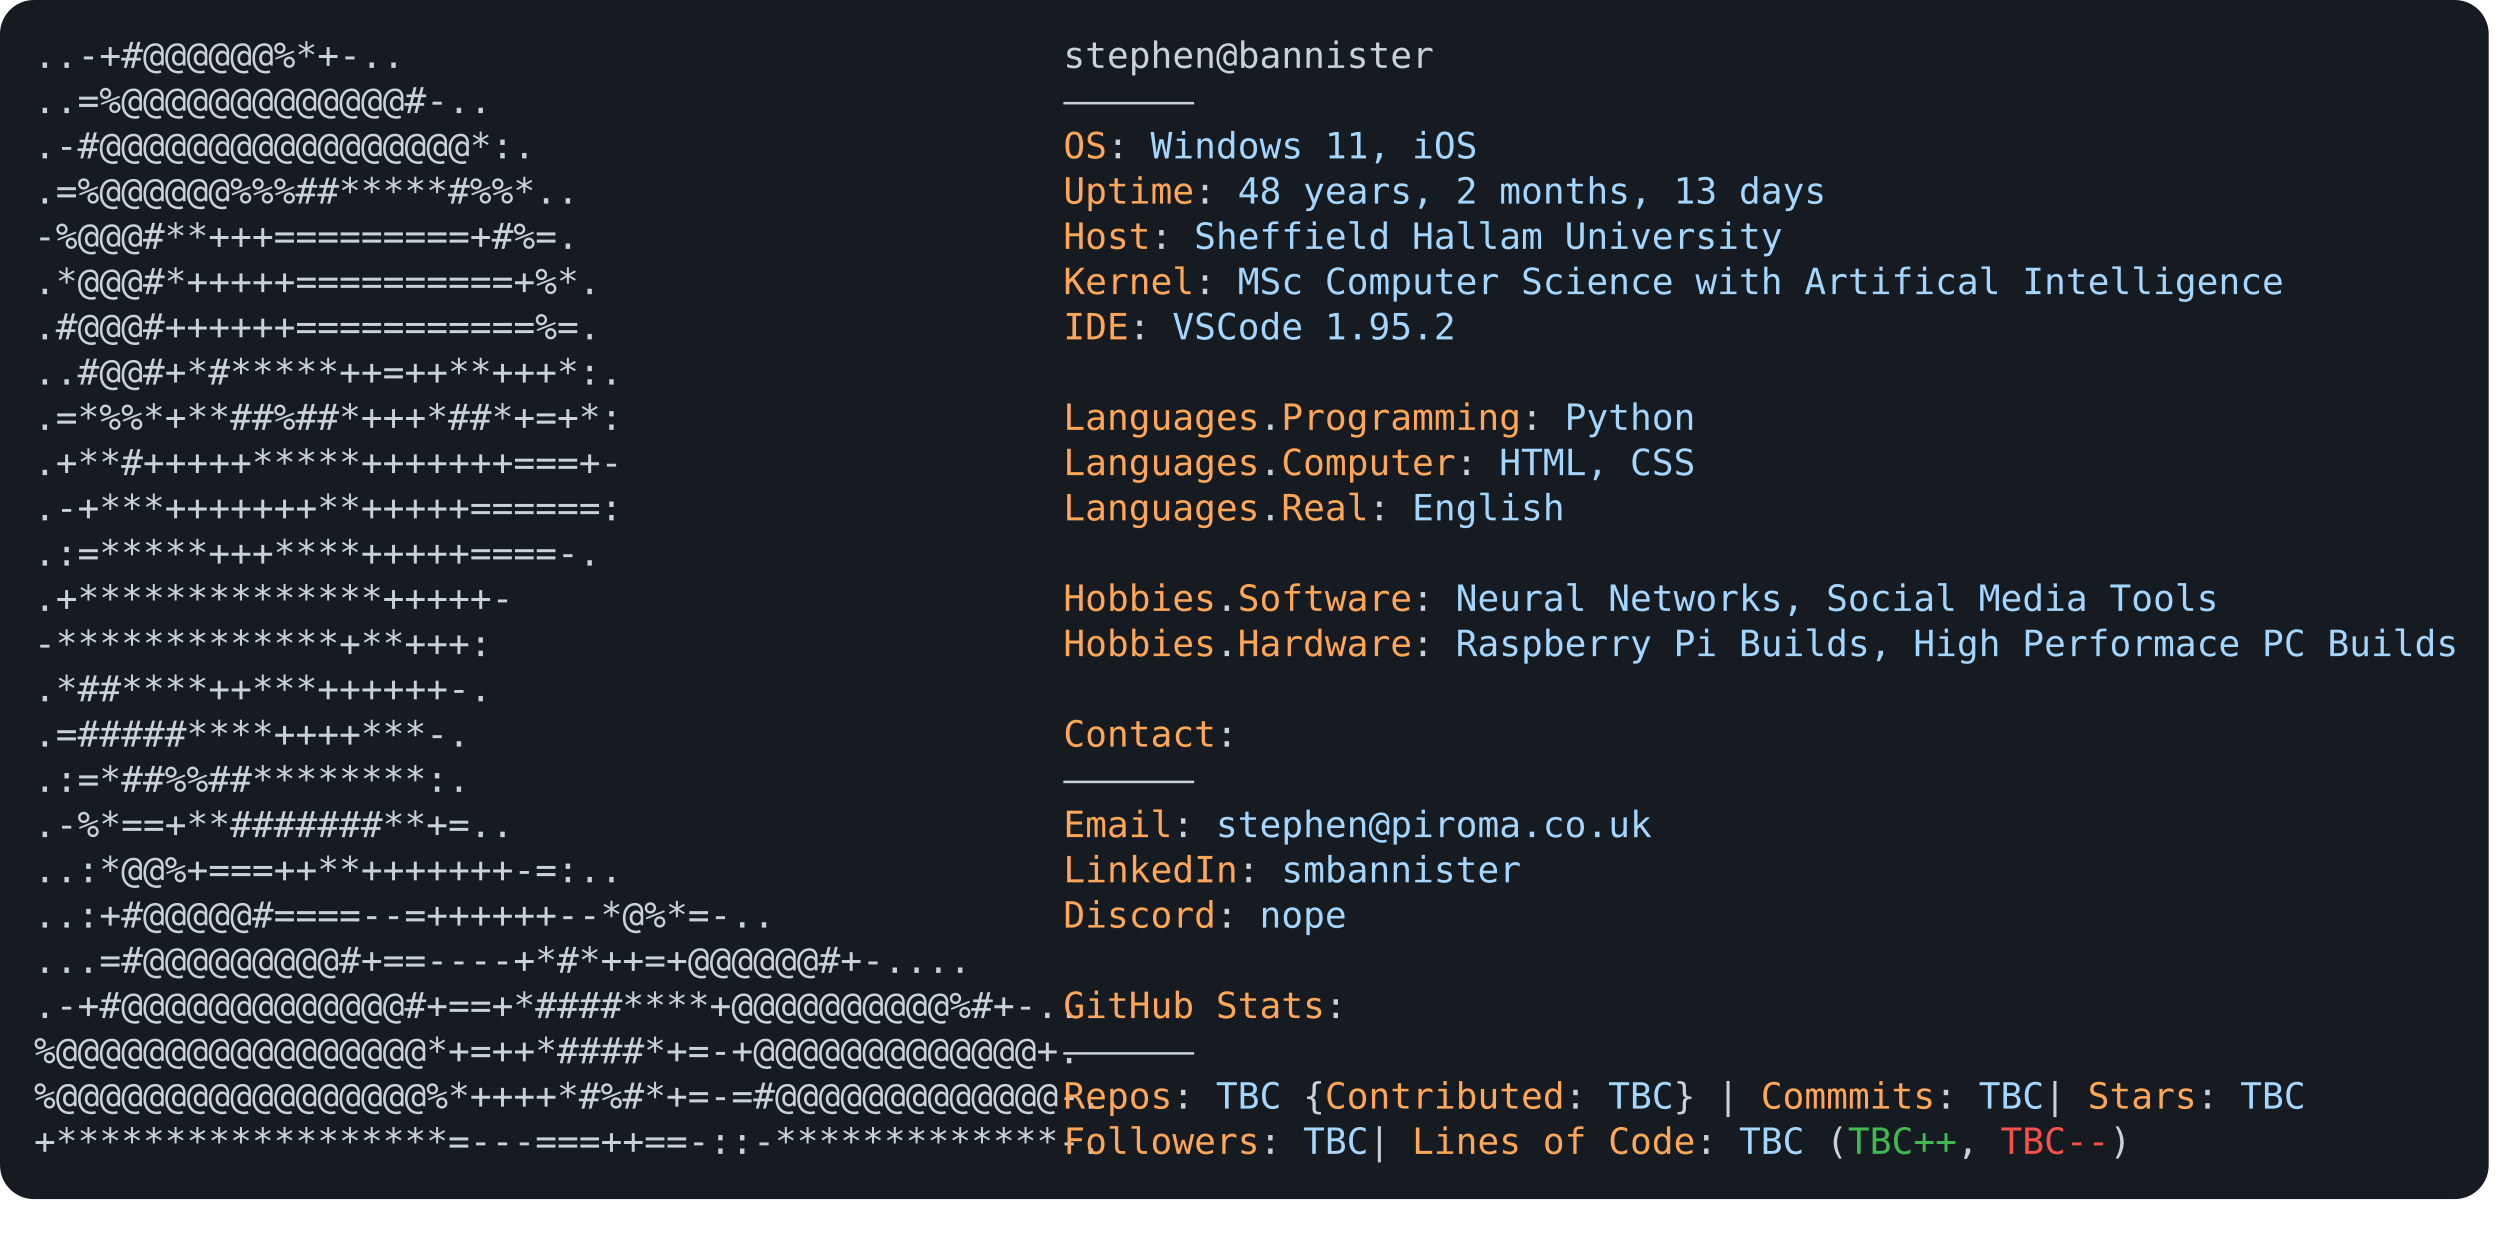
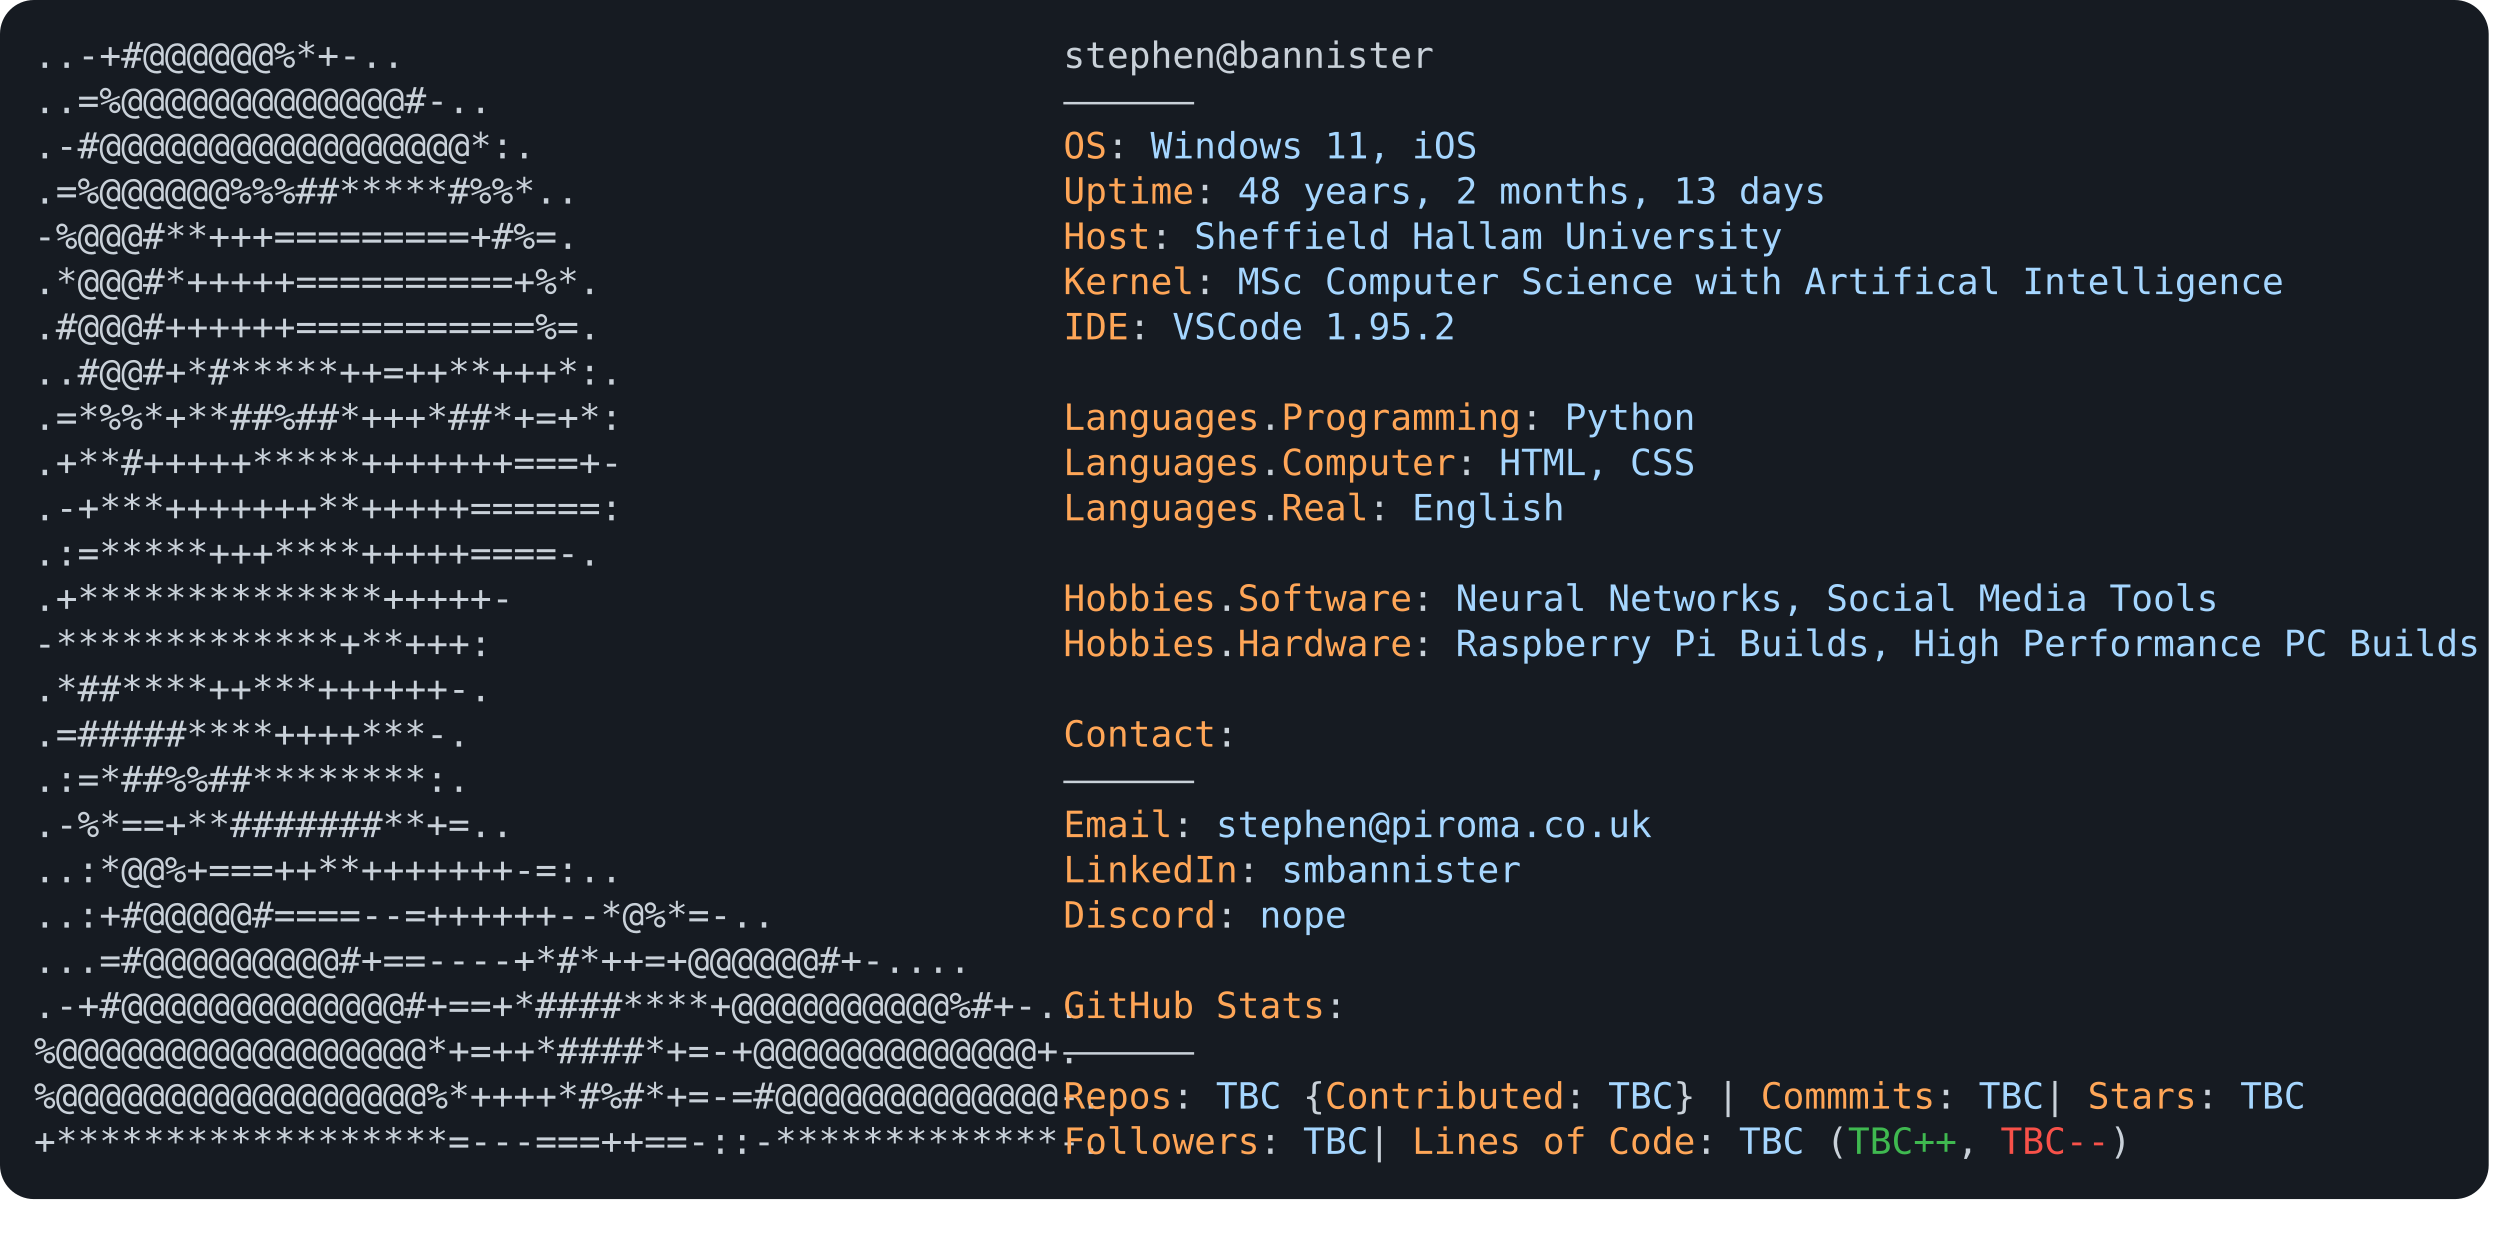
<svg xmlns="http://www.w3.org/2000/svg" font-family="Andale Mono,AndaleMono,Consolas,monospace" width="1105px" height="550px" font-size="16px">
  <style>
.keyColor {fill: #ffa657;}
.valueColor {fill: #a5d6ff;}
.addColor {fill: #3fb950;}
.delColor {fill: #f85149;}
.commentColor {fill: #8b949e;}
text, tspan {white-space: pre;}
</style>
  <rect width="1100px" height="530px" fill="#161b22" rx="15" />
  <text x="15" y="30" fill="#c9d1d9" class="ascii">
    <tspan x="15" y="30">                ..-+#@@@@@@%*+-..                   </tspan>
    <tspan x="15" y="50">              ..=%@@@@@@@@@@@@@#-..                 </tspan>
    <tspan x="15" y="70">             .-#@@@@@@@@@@@@@@@@@*:.                </tspan>
    <tspan x="15" y="90">            .=%@@@@@@%%%##*****#%%*..               </tspan>
    <tspan x="15" y="110">            -%@@@#**+++=========+#%=.              </tspan>
    <tspan x="15" y="130">            .*@@@#*+++++==========+%*.             </tspan>
    <tspan x="15" y="150">            .#@@@#++++++===========%=.             </tspan>
    <tspan x="15" y="170">           ..#@@#+*#*****++=++**+++*:.             </tspan>
    <tspan x="15" y="190">           .=*%%*+**##%##*+++*##*+=+*:             </tspan>
    <tspan x="15" y="210">           .+**#+++++*****+++++++===+-             </tspan>
    <tspan x="15" y="230">           .-+***+++++++**+++++======:             </tspan>
    <tspan x="15" y="250">            .:=*****+++****+++++====-.             </tspan>
    <tspan x="15" y="270">              .+**************+++++-               </tspan>
    <tspan x="15" y="290">               -*************+**+++:               </tspan>
    <tspan x="15" y="310">               .*##****++***++++++-.               </tspan>
    <tspan x="15" y="330">               .=#####****++++***-.                </tspan>
    <tspan x="15" y="350">              .:=*##%%##********:.                 </tspan>
    <tspan x="15" y="370">            .-%*==+**#######**+=..                 </tspan>
    <tspan x="15" y="390">         ..:*@@%+===++**+++++++-=:..               </tspan>
    <tspan x="15" y="410">      ..:+#@@@@@#====--=++++++--*@%*=-..           </tspan>
    <tspan x="15" y="430">   ...=#@@@@@@@@@#+==----+*#*++=+@@@@@@#+-....     </tspan>
    <tspan x="15" y="450"> .-+#@@@@@@@@@@@@@#+==+*####****+@@@@@@@@@@%#+-..  </tspan>
    <tspan x="15" y="470"> %@@@@@@@@@@@@@@@@@*+=++*####*+=-+@@@@@@@@@@@@@+.  </tspan>
    <tspan x="15" y="490"> %@@@@@@@@@@@@@@@@@%*++++*#%#*+=-=#@@@@@@@@@@@@@-. </tspan>
    <tspan x="15" y="510"> +******************=---===++==-::-*************-. </tspan>
  </text>
  <text x="470" y="30" fill="#c9d1d9">
    <tspan x="470" y="30">stephen@bannister</tspan>
    <tspan x="470" y="50">——————</tspan>
    <tspan x="470" y="70" class="keyColor">OS</tspan>: <tspan class="valueColor">Windows 11, iOS</tspan>
    <tspan x="470" y="90" class="keyColor">Uptime</tspan>: <tspan class="valueColor">48 years, 2 months, 13 days</tspan>
    <tspan x="470" y="110" class="keyColor">Host</tspan>: <tspan class="valueColor">Sheffield Hallam University</tspan>
    <tspan x="470" y="130" class="keyColor">Kernel</tspan>: <tspan class="valueColor">MSc Computer Science with Artifical Intelligence</tspan>
    <tspan x="470" y="150" class="keyColor">IDE</tspan>: <tspan class="valueColor">VSCode 1.95.2</tspan>
    <tspan x="470" y="190" class="keyColor">Languages</tspan>.<tspan class="keyColor">Programming</tspan>: <tspan class="valueColor">Python</tspan>
    <tspan x="470" y="210" class="keyColor">Languages</tspan>.<tspan class="keyColor">Computer</tspan>: <tspan class="valueColor">HTML, CSS</tspan>
    <tspan x="470" y="230" class="keyColor">Languages</tspan>.<tspan class="keyColor">Real</tspan>: <tspan class="valueColor">English</tspan>
    <tspan x="470" y="270" class="keyColor">Hobbies</tspan>.<tspan class="keyColor">Software</tspan>: <tspan class="valueColor">Neural Networks, Social Media Tools</tspan>
-     <tspan x="470" y="290" class="keyColor">Hobbies</tspan>.<tspan class="keyColor">Hardware</tspan>: <tspan class="valueColor">Raspberry Pi Builds, High Performace PC Builds</tspan>
+     <tspan x="470" y="290" class="keyColor">Hobbies</tspan>.<tspan class="keyColor">Hardware</tspan>: <tspan class="valueColor">Raspberry Pi Builds, High Performance PC Builds</tspan>
    <tspan x="470" y="330" class="keyColor">Contact</tspan>:
<tspan x="470" y="350">——————</tspan>
    <tspan x="470" y="370" class="keyColor">Email</tspan>: <tspan class="valueColor">stephen@piroma.co.uk</tspan>
    <tspan x="470" y="390" class="keyColor">LinkedIn</tspan>: <tspan class="valueColor">smbannister</tspan>
    <tspan x="470" y="410" class="keyColor">Discord</tspan>: <tspan class="valueColor">nope</tspan>
    <tspan x="470" y="450" class="keyColor">GitHub Stats</tspan>:
<tspan x="470" y="470">——————</tspan>
    <tspan x="470" y="490" class="keyColor">Repos</tspan>: <tspan class="valueColor">TBC</tspan> {<tspan class="keyColor">Contributed</tspan>: <tspan class="valueColor">TBC</tspan>}  | <tspan class="keyColor">Commmits</tspan>: <tspan class="valueColor">TBC  </tspan>| <tspan class="keyColor">Stars</tspan>: <tspan class="valueColor">TBC</tspan>
    <tspan x="470" y="510" class="keyColor">Followers</tspan>: <tspan class="valueColor">TBC </tspan>| <tspan class="keyColor">Lines of Code</tspan>: <tspan class="valueColor">TBC</tspan> (<tspan class="addColor">TBC++</tspan>, <tspan class="delColor">TBC--</tspan>)
</text>
</svg>
